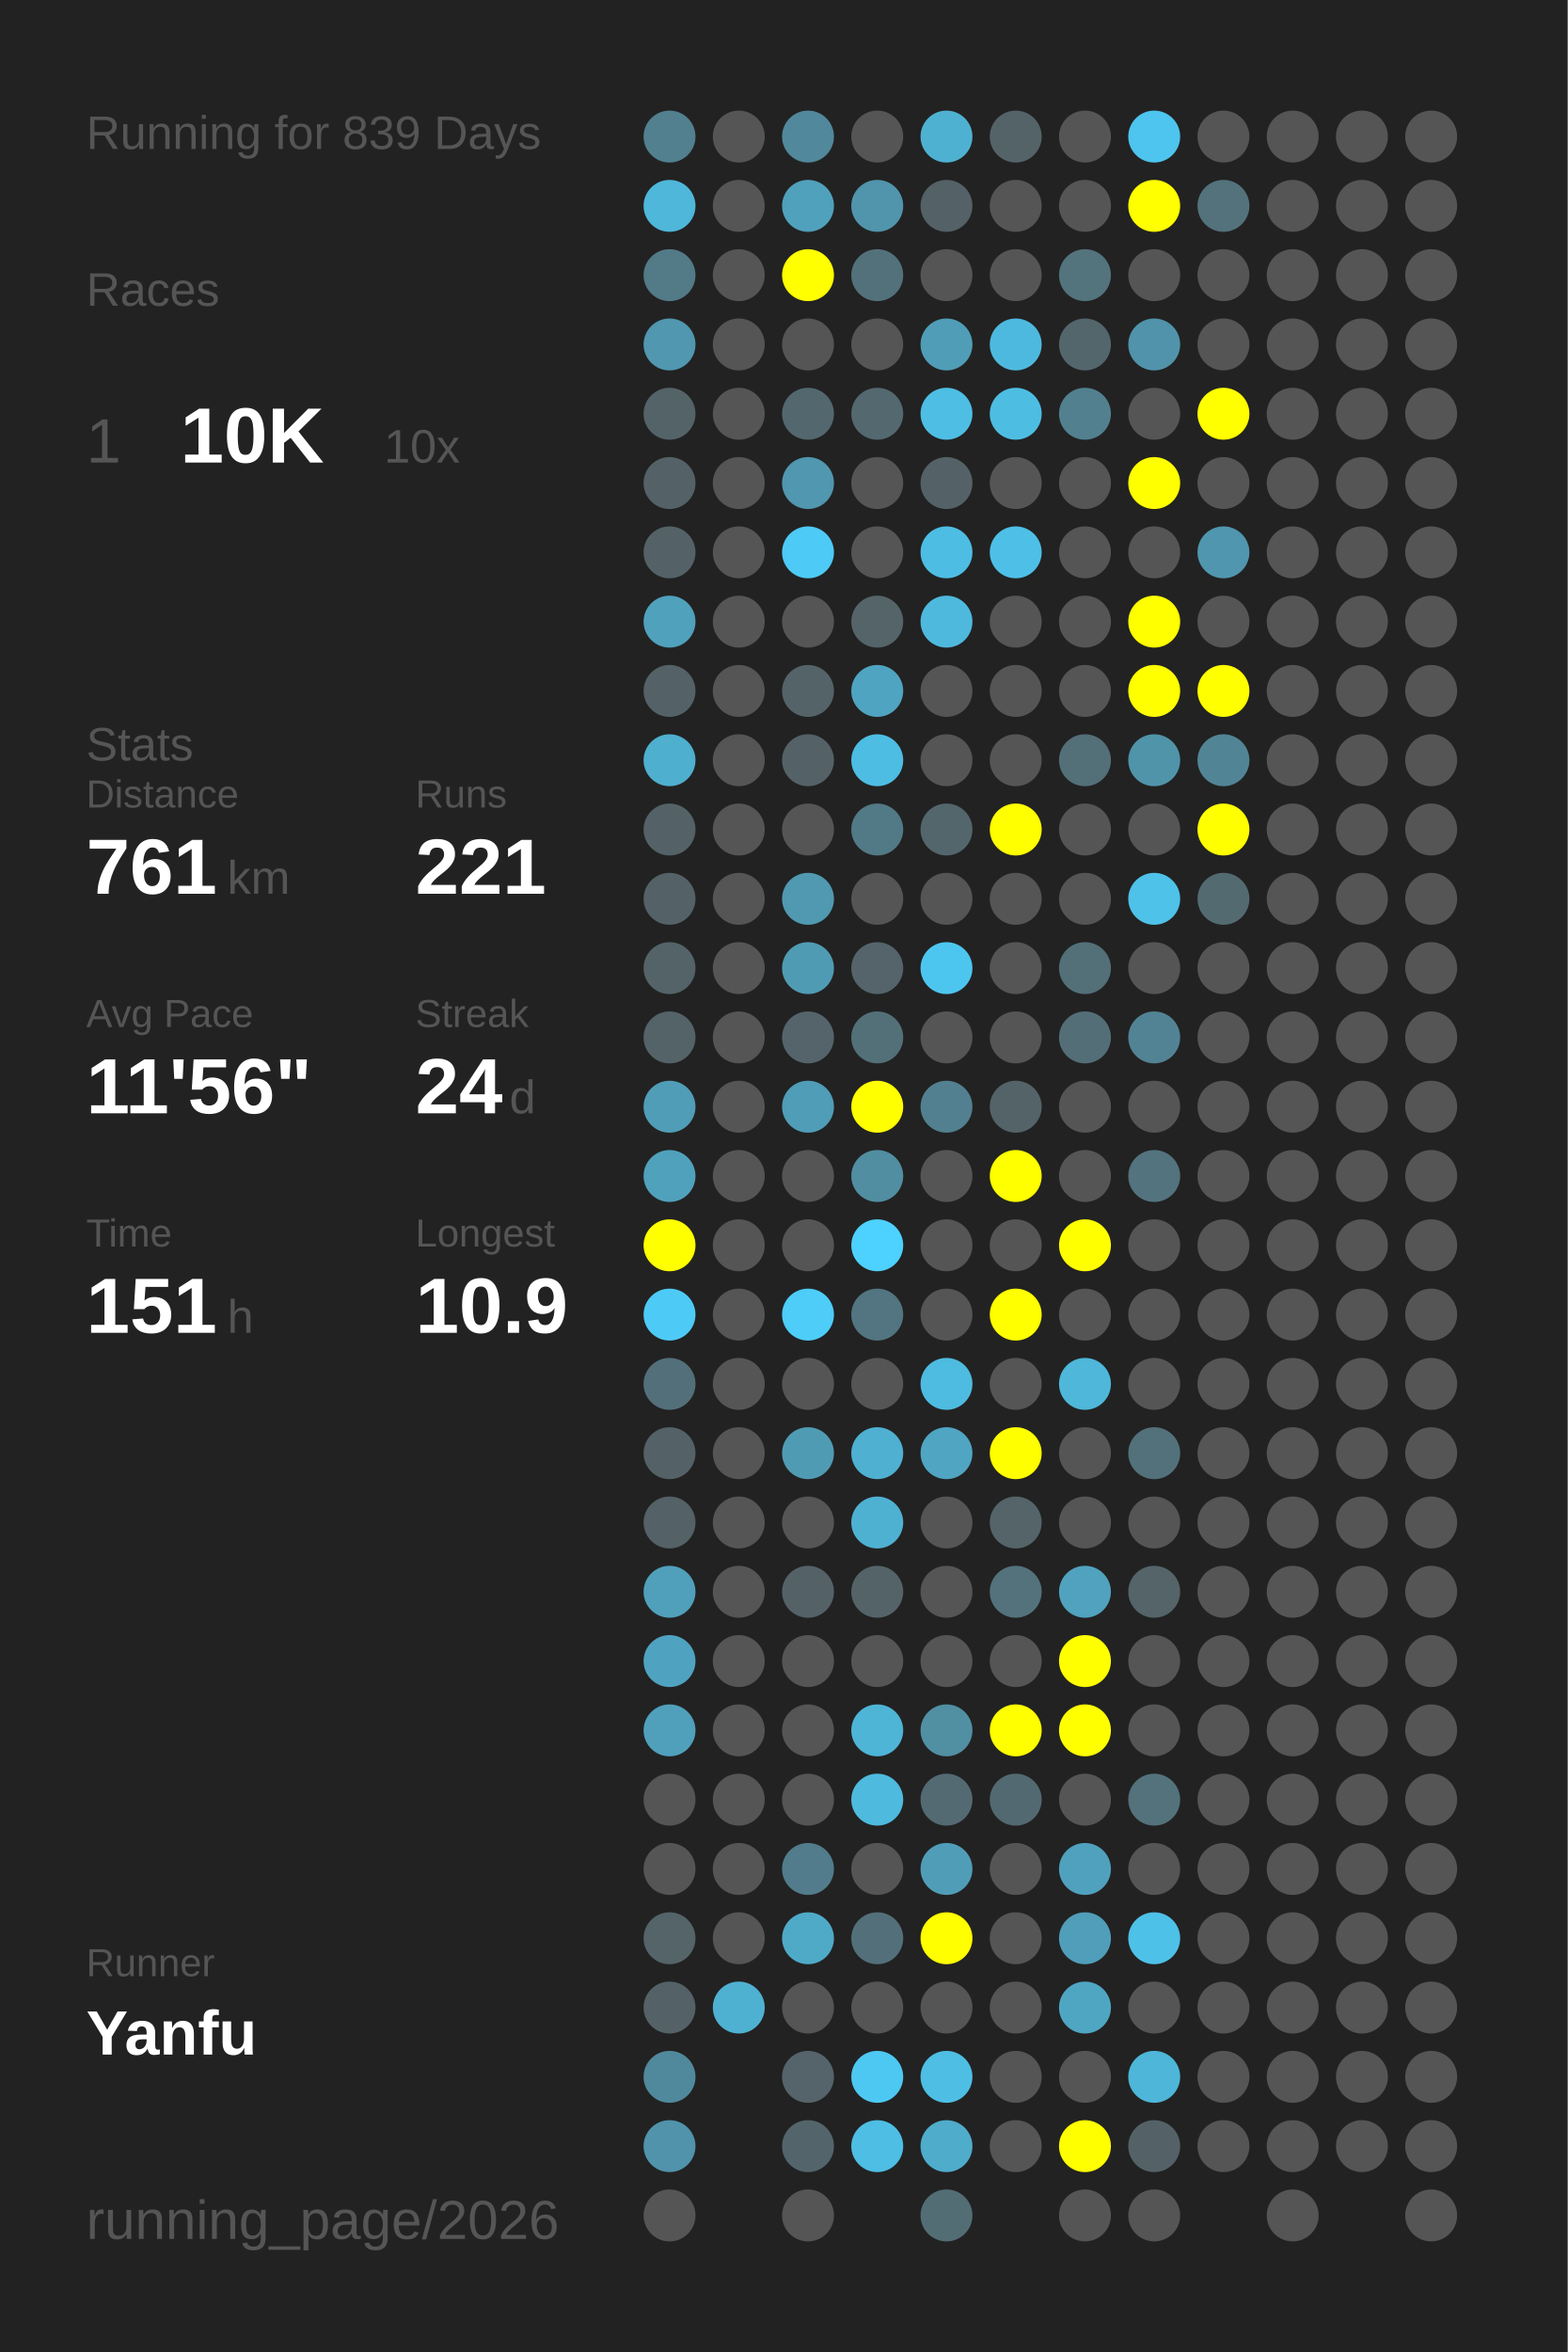
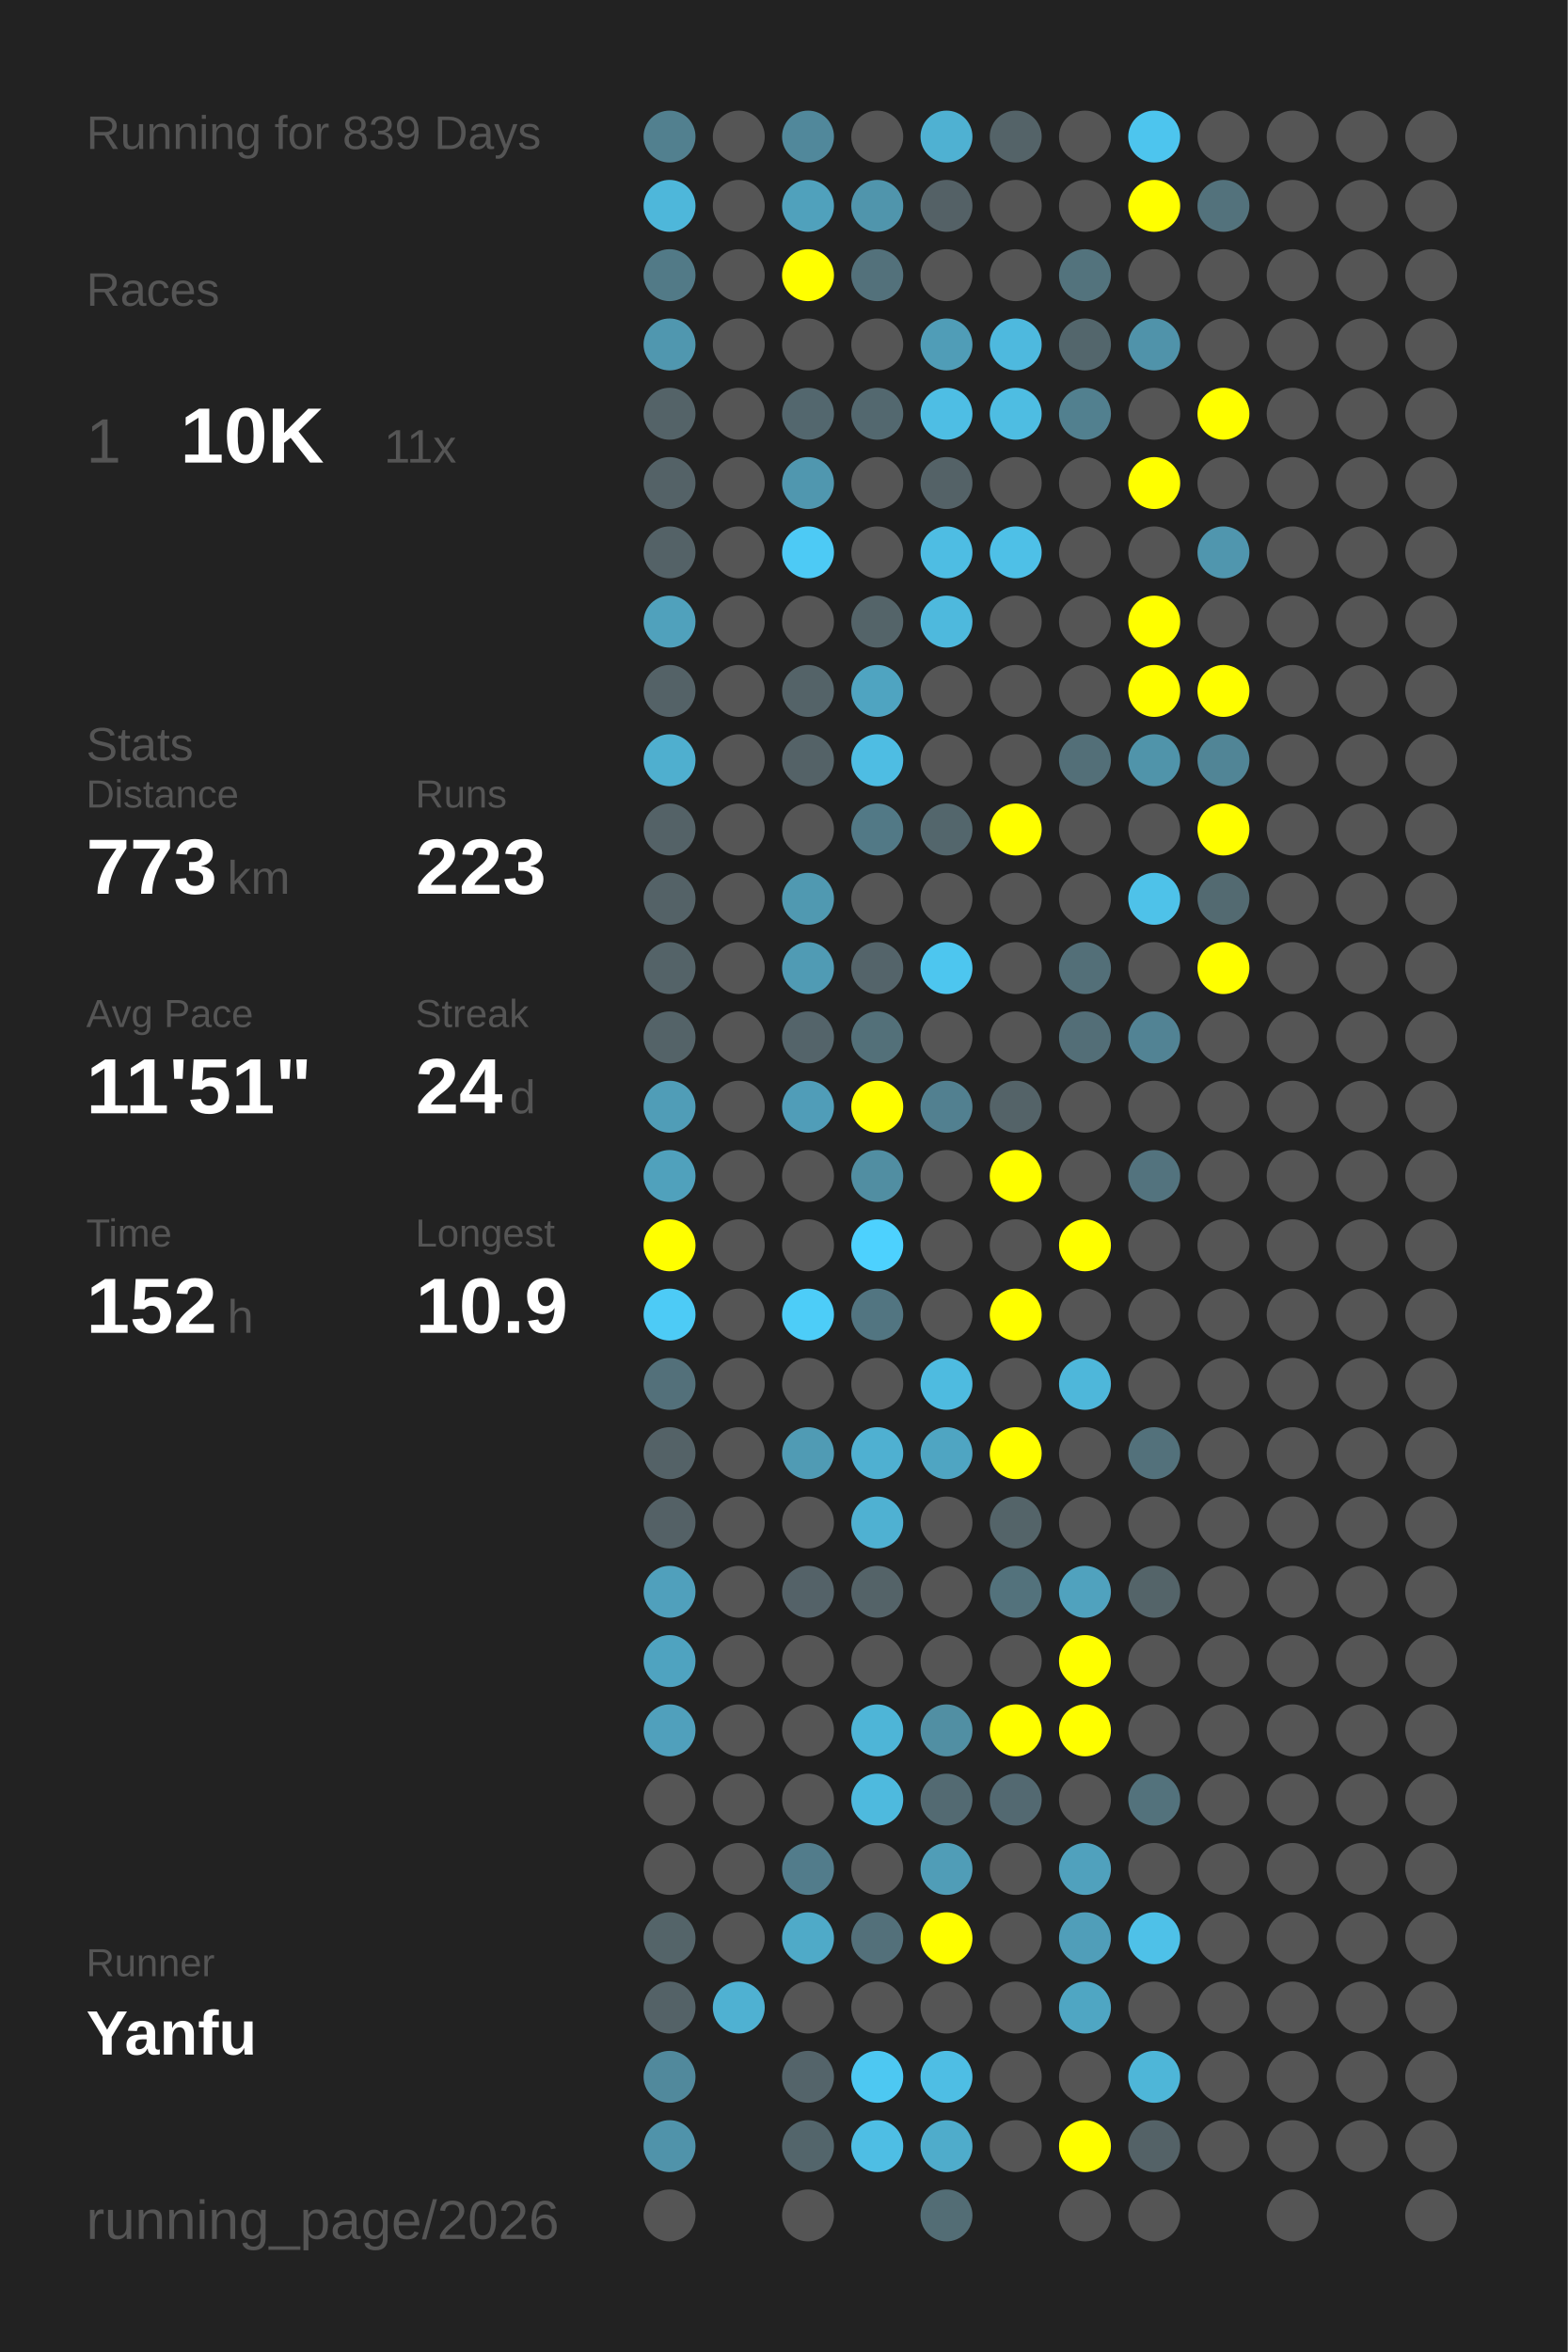
<svg xmlns="http://www.w3.org/2000/svg" baseProfile="full" height="300mm" version="1.1" viewBox="0,0,200,300" width="200mm">
  <defs />
  <rect fill="#222222" height="300" width="200" x="0" y="0" />
  <text fill="#555555" style="font-size:6px; font-family:Arial;" x="11" y="19">Running for 839 Days</text>
  <text fill="#555555" style="font-size:6px; font-family:Arial;" x="11" y="39">Races</text>
  <text fill="#555555" style="font-size:8px; font-family:Arial;" x="11" y="59">1</text>
  <text fill="#FFFFFF" style="font-size:10px; font-family:Arial; font-weight:bold;" x="23" y="59">10K</text>
-   <text fill="#555555" style="font-size:6px; font-family:Arial;" x="49" y="59">10x</text>
+   <text fill="#555555" style="font-size:6px; font-family:Arial;" x="49" y="59">11x</text>
  <text fill="#555555" style="font-size:6px; font-family:Arial;" x="11" y="97">Stats</text>
  <text fill="#555555" style="font-size:5px; font-family:Arial;" x="11" y="103">Distance</text>
-   <text fill="#FFFFFF" style="font-size:10px; font-family:Arial; font-weight:bold;" x="11" y="114">761</text>
+   <text fill="#FFFFFF" style="font-size:10px; font-family:Arial; font-weight:bold;" x="11" y="114">773</text>
  <text fill="#555555" style="font-size:6px; font-family:Arial;" x="29" y="114">km</text>
  <text fill="#555555" style="font-size:5px; font-family:Arial;" x="53" y="103">Runs</text>
-   <text fill="#FFFFFF" style="font-size:10px; font-family:Arial; font-weight:bold;" x="53" y="114">221</text>
+   <text fill="#FFFFFF" style="font-size:10px; font-family:Arial; font-weight:bold;" x="53" y="114">223</text>
  <text fill="#555555" style="font-size:5px; font-family:Arial;" x="11" y="131">Avg Pace</text>
-   <text fill="#FFFFFF" style="font-size:10px; font-family:Arial; font-weight:bold;" x="11" y="142">11'56"</text>
+   <text fill="#FFFFFF" style="font-size:10px; font-family:Arial; font-weight:bold;" x="11" y="142">11'51"</text>
  <text fill="#555555" style="font-size:5px; font-family:Arial;" x="53" y="131">Streak</text>
  <text fill="#FFFFFF" style="font-size:10px; font-family:Arial; font-weight:bold;" x="53" y="142">24</text>
  <text fill="#555555" style="font-size:6px; font-family:Arial;" x="65" y="142">d</text>
  <text fill="#555555" style="font-size:5px; font-family:Arial;" x="11" y="159">Time</text>
-   <text fill="#FFFFFF" style="font-size:10px; font-family:Arial; font-weight:bold;" x="11" y="170">151</text>
+   <text fill="#FFFFFF" style="font-size:10px; font-family:Arial; font-weight:bold;" x="11" y="170">152</text>
  <text fill="#555555" style="font-size:6px; font-family:Arial;" x="29" y="170">h</text>
  <text fill="#555555" style="font-size:5px; font-family:Arial;" x="53" y="159">Longest</text>
  <text fill="#FFFFFF" style="font-size:10px; font-family:Arial; font-weight:bold;" x="53" y="170">10.9</text>
  <text fill="#555555" style="font-size:5px; font-family:Arial;" x="11" y="252.065">Runner</text>
  <text fill="#FFFFFF" style="font-size:8px; font-family:Arial; font-weight:bold;" x="11" y="262.065">Yanfu</text>
  <text fill="#555555" style="font-size:7px; font-family:Arial;" x="11" y="285.581">running_page/2026</text>
  <circle cx="85.417" cy="17.419" fill="#52808f" r="3.312" />
  <circle cx="85.417" cy="26.258" fill="#4eb7da" r="3.312" />
  <circle cx="85.417" cy="35.097" fill="#527a87" r="3.312" />
  <circle cx="85.417" cy="43.935" fill="#5097af" r="3.312" />
  <circle cx="85.417" cy="52.774" fill="#546368" r="3.312" />
  <circle cx="85.417" cy="61.613" fill="#546267" r="3.312" />
  <circle cx="85.417" cy="70.452" fill="#546267" r="3.312" />
  <circle cx="85.417" cy="79.29" fill="#50a1bc" r="3.312" />
  <circle cx="85.417" cy="88.129" fill="#546267" r="3.312" />
  <circle cx="85.417" cy="96.968" fill="#4fafcf" r="3.312" />
  <circle cx="85.417" cy="105.806" fill="#546267" r="3.312" />
  <circle cx="85.417" cy="114.645" fill="#546267" r="3.312" />
  <circle cx="85.417" cy="123.484" fill="#546368" r="3.312" />
  <circle cx="85.417" cy="132.323" fill="#546368" r="3.312" />
  <circle cx="85.417" cy="141.161" fill="#509db7" r="3.312" />
  <circle cx="85.417" cy="150" fill="#50a1bc" r="3.312" />
  <circle cx="85.417" cy="158.839" fill="#FFFF00" r="3.312" />
  <circle cx="85.417" cy="167.677" fill="#4dcbf6" r="3.312" />
  <circle cx="85.417" cy="176.516" fill="#53707a" r="3.312" />
  <circle cx="85.417" cy="185.355" fill="#546267" r="3.312" />
  <circle cx="85.417" cy="194.194" fill="#546166" r="3.312" />
  <circle cx="85.417" cy="203.032" fill="#50a0bc" r="3.312" />
  <circle cx="85.417" cy="211.871" fill="#4fa3c0" r="3.312" />
  <circle cx="85.417" cy="220.71" fill="#50a0bc" r="3.312" />
  <circle cx="85.417" cy="229.548" fill="#555555" r="3.312" />
  <circle cx="85.417" cy="238.387" fill="#555555" r="3.312" />
  <circle cx="85.417" cy="247.226" fill="#546469" r="3.312" />
  <circle cx="85.417" cy="256.065" fill="#546267" r="3.312" />
  <circle cx="85.417" cy="264.903" fill="#51899c" r="3.312" />
  <circle cx="85.417" cy="273.742" fill="#5093aa" r="3.312" />
  <circle cx="85.417" cy="282.581" fill="#555555" r="3.312" />
  <circle cx="94.25" cy="17.419" fill="#555555" r="3.312" />
  <circle cx="94.25" cy="26.258" fill="#555555" r="3.312" />
  <circle cx="94.25" cy="35.097" fill="#555555" r="3.312" />
  <circle cx="94.25" cy="43.935" fill="#555555" r="3.312" />
  <circle cx="94.25" cy="52.774" fill="#555555" r="3.312" />
  <circle cx="94.25" cy="61.613" fill="#555555" r="3.312" />
  <circle cx="94.25" cy="70.452" fill="#555555" r="3.312" />
  <circle cx="94.25" cy="79.29" fill="#555555" r="3.312" />
  <circle cx="94.25" cy="88.129" fill="#555555" r="3.312" />
  <circle cx="94.25" cy="96.968" fill="#555555" r="3.312" />
  <circle cx="94.25" cy="105.806" fill="#555555" r="3.312" />
  <circle cx="94.25" cy="114.645" fill="#555555" r="3.312" />
  <circle cx="94.25" cy="123.484" fill="#555555" r="3.312" />
  <circle cx="94.25" cy="132.323" fill="#555555" r="3.312" />
  <circle cx="94.25" cy="141.161" fill="#555555" r="3.312" />
  <circle cx="94.25" cy="150" fill="#555555" r="3.312" />
  <circle cx="94.25" cy="158.839" fill="#555555" r="3.312" />
  <circle cx="94.25" cy="167.677" fill="#555555" r="3.312" />
  <circle cx="94.25" cy="176.516" fill="#555555" r="3.312" />
  <circle cx="94.25" cy="185.355" fill="#555555" r="3.312" />
  <circle cx="94.25" cy="194.194" fill="#555555" r="3.312" />
  <circle cx="94.25" cy="203.032" fill="#555555" r="3.312" />
  <circle cx="94.25" cy="211.871" fill="#555555" r="3.312" />
  <circle cx="94.25" cy="220.71" fill="#555555" r="3.312" />
  <circle cx="94.25" cy="229.548" fill="#555555" r="3.312" />
  <circle cx="94.25" cy="238.387" fill="#555555" r="3.312" />
  <circle cx="94.25" cy="247.226" fill="#555555" r="3.312" />
  <circle cx="94.25" cy="256.065" fill="#4fb1d2" r="3.312" />
  <circle cx="103.083" cy="17.419" fill="#51889b" r="3.312" />
  <circle cx="103.083" cy="26.258" fill="#50a1bc" r="3.312" />
  <circle cx="103.083" cy="35.097" fill="#FFFF00" r="3.312" />
  <circle cx="103.083" cy="43.935" fill="#555555" r="3.312" />
  <circle cx="103.083" cy="52.774" fill="#53676e" r="3.312" />
  <circle cx="103.083" cy="61.613" fill="#5097af" r="3.312" />
  <circle cx="103.083" cy="70.452" fill="#4dcaf5" r="3.312" />
  <circle cx="103.083" cy="79.29" fill="#555555" r="3.312" />
  <circle cx="103.083" cy="88.129" fill="#546368" r="3.312" />
  <circle cx="103.083" cy="96.968" fill="#546267" r="3.312" />
  <circle cx="103.083" cy="105.806" fill="#555555" r="3.312" />
  <circle cx="103.083" cy="114.645" fill="#5099b1" r="3.312" />
  <circle cx="103.083" cy="123.484" fill="#509bb4" r="3.312" />
  <circle cx="103.083" cy="132.323" fill="#54646a" r="3.312" />
  <circle cx="103.083" cy="141.161" fill="#509db8" r="3.312" />
  <circle cx="103.083" cy="150" fill="#555555" r="3.312" />
  <circle cx="103.083" cy="158.839" fill="#555555" r="3.312" />
  <circle cx="103.083" cy="167.677" fill="#4dcdf8" r="3.312" />
  <circle cx="103.083" cy="176.516" fill="#555555" r="3.312" />
  <circle cx="103.083" cy="185.355" fill="#509bb4" r="3.312" />
  <circle cx="103.083" cy="194.194" fill="#555555" r="3.312" />
  <circle cx="103.083" cy="203.032" fill="#546268" r="3.312" />
  <circle cx="103.083" cy="211.871" fill="#555555" r="3.312" />
  <circle cx="103.083" cy="220.71" fill="#555555" r="3.312" />
  <circle cx="103.083" cy="229.548" fill="#555555" r="3.312" />
  <circle cx="103.083" cy="238.387" fill="#527c8b" r="3.312" />
  <circle cx="103.083" cy="247.226" fill="#4faac8" r="3.312" />
  <circle cx="103.083" cy="256.065" fill="#555555" r="3.312" />
  <circle cx="103.083" cy="264.903" fill="#54646a" r="3.312" />
  <circle cx="103.083" cy="273.742" fill="#53656b" r="3.312" />
  <circle cx="103.083" cy="282.581" fill="#555555" r="3.312" />
  <circle cx="111.917" cy="17.419" fill="#555555" r="3.312" />
  <circle cx="111.917" cy="26.258" fill="#5095ac" r="3.312" />
  <circle cx="111.917" cy="35.097" fill="#53717b" r="3.312" />
  <circle cx="111.917" cy="43.935" fill="#555555" r="3.312" />
  <circle cx="111.917" cy="52.774" fill="#53686f" r="3.312" />
  <circle cx="111.917" cy="61.613" fill="#555555" r="3.312" />
  <circle cx="111.917" cy="70.452" fill="#555555" r="3.312" />
  <circle cx="111.917" cy="79.29" fill="#546469" r="3.312" />
  <circle cx="111.917" cy="88.129" fill="#4fa4c1" r="3.312" />
  <circle cx="111.917" cy="96.968" fill="#4ebde3" r="3.312" />
  <circle cx="111.917" cy="105.806" fill="#527986" r="3.312" />
  <circle cx="111.917" cy="114.645" fill="#555555" r="3.312" />
  <circle cx="111.917" cy="123.484" fill="#54646a" r="3.312" />
  <circle cx="111.917" cy="132.323" fill="#537079" r="3.312" />
  <circle cx="111.917" cy="141.161" fill="#FFFF00" r="3.312" />
  <circle cx="111.917" cy="150" fill="#518ea2" r="3.312" />
  <circle cx="111.917" cy="158.839" fill="#4dd1fe" r="3.312" />
  <circle cx="111.917" cy="167.677" fill="#527581" r="3.312" />
  <circle cx="111.917" cy="176.516" fill="#555555" r="3.312" />
  <circle cx="111.917" cy="185.355" fill="#4fb0d1" r="3.312" />
  <circle cx="111.917" cy="194.194" fill="#4fb1d2" r="3.312" />
  <circle cx="111.917" cy="203.032" fill="#546368" r="3.312" />
  <circle cx="111.917" cy="211.871" fill="#555555" r="3.312" />
  <circle cx="111.917" cy="220.71" fill="#4eb5d7" r="3.312" />
  <circle cx="111.917" cy="229.548" fill="#4ebade" r="3.312" />
  <circle cx="111.917" cy="238.387" fill="#555555" r="3.312" />
  <circle cx="111.917" cy="247.226" fill="#53707a" r="3.312" />
  <circle cx="111.917" cy="256.065" fill="#555555" r="3.312" />
  <circle cx="111.917" cy="264.903" fill="#4dc8f2" r="3.312" />
  <circle cx="111.917" cy="273.742" fill="#4ebee4" r="3.312" />
  <circle cx="120.75" cy="17.419" fill="#4fb1d2" r="3.312" />
  <circle cx="120.75" cy="26.258" fill="#546166" r="3.312" />
  <circle cx="120.75" cy="35.097" fill="#555555" r="3.312" />
  <circle cx="120.75" cy="43.935" fill="#509db7" r="3.312" />
  <circle cx="120.75" cy="52.774" fill="#4ebee4" r="3.312" />
  <circle cx="120.75" cy="61.613" fill="#546267" r="3.312" />
  <circle cx="120.75" cy="70.452" fill="#4ebde3" r="3.312" />
  <circle cx="120.75" cy="79.29" fill="#4eb9dd" r="3.312" />
  <circle cx="120.75" cy="88.129" fill="#555555" r="3.312" />
  <circle cx="120.75" cy="96.968" fill="#555555" r="3.312" />
  <circle cx="120.75" cy="105.806" fill="#53666c" r="3.312" />
  <circle cx="120.75" cy="114.645" fill="#555555" r="3.312" />
  <circle cx="120.75" cy="123.484" fill="#4dc6ef" r="3.312" />
  <circle cx="120.75" cy="132.323" fill="#555555" r="3.312" />
  <circle cx="120.75" cy="141.161" fill="#528090" r="3.312" />
  <circle cx="120.75" cy="150" fill="#555555" r="3.312" />
  <circle cx="120.75" cy="158.839" fill="#555555" r="3.312" />
  <circle cx="120.75" cy="167.677" fill="#555555" r="3.312" />
  <circle cx="120.75" cy="176.516" fill="#4ebbe0" r="3.312" />
  <circle cx="120.75" cy="185.355" fill="#4fa5c2" r="3.312" />
  <circle cx="120.75" cy="194.194" fill="#555555" r="3.312" />
  <circle cx="120.75" cy="203.032" fill="#555555" r="3.312" />
  <circle cx="120.75" cy="211.871" fill="#555555" r="3.312" />
  <circle cx="120.75" cy="220.71" fill="#518fa3" r="3.312" />
  <circle cx="120.75" cy="229.548" fill="#536a72" r="3.312" />
  <circle cx="120.75" cy="238.387" fill="#509db7" r="3.312" />
  <circle cx="120.75" cy="247.226" fill="#FFFF00" r="3.312" />
  <circle cx="120.75" cy="256.065" fill="#555555" r="3.312" />
  <circle cx="120.75" cy="264.903" fill="#4ebee4" r="3.312" />
  <circle cx="120.75" cy="273.742" fill="#4faccb" r="3.312" />
  <circle cx="120.75" cy="282.581" fill="#536d75" r="3.312" />
  <circle cx="129.583" cy="17.419" fill="#546368" r="3.312" />
  <circle cx="129.583" cy="26.258" fill="#555555" r="3.312" />
  <circle cx="129.583" cy="35.097" fill="#555555" r="3.312" />
  <circle cx="129.583" cy="43.935" fill="#4eb9de" r="3.312" />
  <circle cx="129.583" cy="52.774" fill="#4ebde2" r="3.312" />
  <circle cx="129.583" cy="61.613" fill="#555555" r="3.312" />
  <circle cx="129.583" cy="70.452" fill="#4ec0e7" r="3.312" />
  <circle cx="129.583" cy="79.29" fill="#555555" r="3.312" />
  <circle cx="129.583" cy="88.129" fill="#555555" r="3.312" />
  <circle cx="129.583" cy="96.968" fill="#555555" r="3.312" />
  <circle cx="129.583" cy="105.806" fill="#FFFF00" r="3.312" />
  <circle cx="129.583" cy="114.645" fill="#555555" r="3.312" />
  <circle cx="129.583" cy="123.484" fill="#555555" r="3.312" />
  <circle cx="129.583" cy="132.323" fill="#555555" r="3.312" />
  <circle cx="129.583" cy="141.161" fill="#546368" r="3.312" />
  <circle cx="129.583" cy="150" fill="#FFFF00" r="3.312" />
  <circle cx="129.583" cy="158.839" fill="#555555" r="3.312" />
  <circle cx="129.583" cy="167.677" fill="#FFFF00" r="3.312" />
  <circle cx="129.583" cy="176.516" fill="#555555" r="3.312" />
  <circle cx="129.583" cy="185.355" fill="#FFFF00" r="3.312" />
  <circle cx="129.583" cy="194.194" fill="#546469" r="3.312" />
  <circle cx="129.583" cy="203.032" fill="#53727c" r="3.312" />
  <circle cx="129.583" cy="211.871" fill="#555555" r="3.312" />
  <circle cx="129.583" cy="220.71" fill="#FFFF00" r="3.312" />
  <circle cx="129.583" cy="229.548" fill="#536971" r="3.312" />
  <circle cx="129.583" cy="238.387" fill="#555555" r="3.312" />
  <circle cx="129.583" cy="247.226" fill="#555555" r="3.312" />
  <circle cx="129.583" cy="256.065" fill="#555555" r="3.312" />
  <circle cx="129.583" cy="264.903" fill="#555555" r="3.312" />
  <circle cx="129.583" cy="273.742" fill="#555555" r="3.312" />
  <circle cx="138.417" cy="17.419" fill="#555555" r="3.312" />
  <circle cx="138.417" cy="26.258" fill="#555555" r="3.312" />
  <circle cx="138.417" cy="35.097" fill="#53737d" r="3.312" />
  <circle cx="138.417" cy="43.935" fill="#53666c" r="3.312" />
  <circle cx="138.417" cy="52.774" fill="#52808f" r="3.312" />
  <circle cx="138.417" cy="61.613" fill="#555555" r="3.312" />
  <circle cx="138.417" cy="70.452" fill="#555555" r="3.312" />
  <circle cx="138.417" cy="79.29" fill="#555555" r="3.312" />
  <circle cx="138.417" cy="88.129" fill="#555555" r="3.312" />
  <circle cx="138.417" cy="96.968" fill="#536f78" r="3.312" />
  <circle cx="138.417" cy="105.806" fill="#555555" r="3.312" />
  <circle cx="138.417" cy="114.645" fill="#555555" r="3.312" />
  <circle cx="138.417" cy="123.484" fill="#536f78" r="3.312" />
  <circle cx="138.417" cy="132.323" fill="#536e77" r="3.312" />
  <circle cx="138.417" cy="141.161" fill="#555555" r="3.312" />
  <circle cx="138.417" cy="150" fill="#555555" r="3.312" />
  <circle cx="138.417" cy="158.839" fill="#FFFF00" r="3.312" />
  <circle cx="138.417" cy="167.677" fill="#555555" r="3.312" />
  <circle cx="138.417" cy="176.516" fill="#4eb7da" r="3.312" />
  <circle cx="138.417" cy="185.355" fill="#555555" r="3.312" />
  <circle cx="138.417" cy="194.194" fill="#555555" r="3.312" />
  <circle cx="138.417" cy="203.032" fill="#50a2be" r="3.312" />
  <circle cx="138.417" cy="211.871" fill="#FFFF00" r="3.312" />
  <circle cx="138.417" cy="220.71" fill="#FFFF00" r="3.312" />
  <circle cx="138.417" cy="229.548" fill="#555555" r="3.312" />
  <circle cx="138.417" cy="238.387" fill="#50a1bd" r="3.312" />
  <circle cx="138.417" cy="247.226" fill="#509eb9" r="3.312" />
  <circle cx="138.417" cy="256.065" fill="#4fa6c3" r="3.312" />
  <circle cx="138.417" cy="264.903" fill="#555555" r="3.312" />
  <circle cx="138.417" cy="273.742" fill="#FFFF00" r="3.312" />
  <circle cx="138.417" cy="282.581" fill="#555555" r="3.312" />
  <circle cx="147.25" cy="17.419" fill="#4dc5ee" r="3.312" />
  <circle cx="147.25" cy="26.258" fill="#FFFF00" r="3.312" />
  <circle cx="147.25" cy="35.097" fill="#555555" r="3.312" />
  <circle cx="147.25" cy="43.935" fill="#5093aa" r="3.312" />
  <circle cx="147.25" cy="52.774" fill="#555555" r="3.312" />
  <circle cx="147.25" cy="61.613" fill="#FFFF00" r="3.312" />
  <circle cx="147.25" cy="70.452" fill="#555555" r="3.312" />
  <circle cx="147.25" cy="79.29" fill="#FFFF00" r="3.312" />
  <circle cx="147.25" cy="88.129" fill="#FFFF00" r="3.312" />
  <circle cx="147.25" cy="96.968" fill="#5094aa" r="3.312" />
  <circle cx="147.25" cy="105.806" fill="#555555" r="3.312" />
  <circle cx="147.25" cy="114.645" fill="#4ec2e9" r="3.312" />
  <circle cx="147.25" cy="123.484" fill="#555555" r="3.312" />
  <circle cx="147.25" cy="132.323" fill="#528394" r="3.312" />
  <circle cx="147.25" cy="141.161" fill="#555555" r="3.312" />
  <circle cx="147.25" cy="150" fill="#53737e" r="3.312" />
  <circle cx="147.25" cy="158.839" fill="#555555" r="3.312" />
  <circle cx="147.25" cy="167.677" fill="#555555" r="3.312" />
  <circle cx="147.25" cy="176.516" fill="#555555" r="3.312" />
  <circle cx="147.25" cy="185.355" fill="#53717b" r="3.312" />
  <circle cx="147.25" cy="194.194" fill="#555555" r="3.312" />
  <circle cx="147.25" cy="203.032" fill="#546469" r="3.312" />
  <circle cx="147.25" cy="211.871" fill="#555555" r="3.312" />
  <circle cx="147.25" cy="220.71" fill="#555555" r="3.312" />
  <circle cx="147.25" cy="229.548" fill="#53727c" r="3.312" />
  <circle cx="147.25" cy="238.387" fill="#555555" r="3.312" />
  <circle cx="147.25" cy="247.226" fill="#4ec1e8" r="3.312" />
  <circle cx="147.25" cy="256.065" fill="#555555" r="3.312" />
  <circle cx="147.25" cy="264.903" fill="#4eb6d8" r="3.312" />
  <circle cx="147.25" cy="273.742" fill="#546267" r="3.312" />
  <circle cx="147.25" cy="282.581" fill="#555555" r="3.312" />
  <circle cx="156.083" cy="17.419" fill="#555555" r="3.312" />
  <circle cx="156.083" cy="26.258" fill="#53727c" r="3.312" />
  <circle cx="156.083" cy="35.097" fill="#555555" r="3.312" />
  <circle cx="156.083" cy="43.935" fill="#555555" r="3.312" />
  <circle cx="156.083" cy="52.774" fill="#FFFF00" r="3.312" />
  <circle cx="156.083" cy="61.613" fill="#555555" r="3.312" />
  <circle cx="156.083" cy="70.452" fill="#5096ae" r="3.312" />
  <circle cx="156.083" cy="79.29" fill="#555555" r="3.312" />
  <circle cx="156.083" cy="88.129" fill="#FFFF00" r="3.312" />
  <circle cx="156.083" cy="96.968" fill="#518596" r="3.312" />
  <circle cx="156.083" cy="105.806" fill="#FFFF00" r="3.312" />
  <circle cx="156.083" cy="114.645" fill="#536a71" r="3.312" />
-   <circle cx="156.083" cy="123.484" fill="#555555" r="3.312" />
+   <circle cx="156.083" cy="123.484" fill="#FFFF00" r="3.312" />
  <circle cx="156.083" cy="132.323" fill="#555555" r="3.312" />
  <circle cx="156.083" cy="141.161" fill="#555555" r="3.312" />
  <circle cx="156.083" cy="150" fill="#555555" r="3.312" />
  <circle cx="156.083" cy="158.839" fill="#555555" r="3.312" />
  <circle cx="156.083" cy="167.677" fill="#555555" r="3.312" />
  <circle cx="156.083" cy="176.516" fill="#555555" r="3.312" />
  <circle cx="156.083" cy="185.355" fill="#555555" r="3.312" />
  <circle cx="156.083" cy="194.194" fill="#555555" r="3.312" />
  <circle cx="156.083" cy="203.032" fill="#555555" r="3.312" />
  <circle cx="156.083" cy="211.871" fill="#555555" r="3.312" />
  <circle cx="156.083" cy="220.71" fill="#555555" r="3.312" />
  <circle cx="156.083" cy="229.548" fill="#555555" r="3.312" />
  <circle cx="156.083" cy="238.387" fill="#555555" r="3.312" />
  <circle cx="156.083" cy="247.226" fill="#555555" r="3.312" />
  <circle cx="156.083" cy="256.065" fill="#555555" r="3.312" />
  <circle cx="156.083" cy="264.903" fill="#555555" r="3.312" />
  <circle cx="156.083" cy="273.742" fill="#555555" r="3.312" />
  <circle cx="164.917" cy="17.419" fill="#555555" r="3.312" />
  <circle cx="164.917" cy="26.258" fill="#555555" r="3.312" />
  <circle cx="164.917" cy="35.097" fill="#555555" r="3.312" />
  <circle cx="164.917" cy="43.935" fill="#555555" r="3.312" />
  <circle cx="164.917" cy="52.774" fill="#555555" r="3.312" />
  <circle cx="164.917" cy="61.613" fill="#555555" r="3.312" />
  <circle cx="164.917" cy="70.452" fill="#555555" r="3.312" />
  <circle cx="164.917" cy="79.29" fill="#555555" r="3.312" />
  <circle cx="164.917" cy="88.129" fill="#555555" r="3.312" />
  <circle cx="164.917" cy="96.968" fill="#555555" r="3.312" />
  <circle cx="164.917" cy="105.806" fill="#555555" r="3.312" />
  <circle cx="164.917" cy="114.645" fill="#555555" r="3.312" />
  <circle cx="164.917" cy="123.484" fill="#555555" r="3.312" />
  <circle cx="164.917" cy="132.323" fill="#555555" r="3.312" />
  <circle cx="164.917" cy="141.161" fill="#555555" r="3.312" />
  <circle cx="164.917" cy="150" fill="#555555" r="3.312" />
  <circle cx="164.917" cy="158.839" fill="#555555" r="3.312" />
  <circle cx="164.917" cy="167.677" fill="#555555" r="3.312" />
  <circle cx="164.917" cy="176.516" fill="#555555" r="3.312" />
  <circle cx="164.917" cy="185.355" fill="#555555" r="3.312" />
  <circle cx="164.917" cy="194.194" fill="#555555" r="3.312" />
  <circle cx="164.917" cy="203.032" fill="#555555" r="3.312" />
  <circle cx="164.917" cy="211.871" fill="#555555" r="3.312" />
  <circle cx="164.917" cy="220.71" fill="#555555" r="3.312" />
  <circle cx="164.917" cy="229.548" fill="#555555" r="3.312" />
  <circle cx="164.917" cy="238.387" fill="#555555" r="3.312" />
  <circle cx="164.917" cy="247.226" fill="#555555" r="3.312" />
  <circle cx="164.917" cy="256.065" fill="#555555" r="3.312" />
  <circle cx="164.917" cy="264.903" fill="#555555" r="3.312" />
  <circle cx="164.917" cy="273.742" fill="#555555" r="3.312" />
  <circle cx="164.917" cy="282.581" fill="#555555" r="3.312" />
  <circle cx="173.75" cy="17.419" fill="#555555" r="3.312" />
  <circle cx="173.75" cy="26.258" fill="#555555" r="3.312" />
  <circle cx="173.75" cy="35.097" fill="#555555" r="3.312" />
  <circle cx="173.75" cy="43.935" fill="#555555" r="3.312" />
  <circle cx="173.75" cy="52.774" fill="#555555" r="3.312" />
  <circle cx="173.75" cy="61.613" fill="#555555" r="3.312" />
  <circle cx="173.75" cy="70.452" fill="#555555" r="3.312" />
  <circle cx="173.75" cy="79.29" fill="#555555" r="3.312" />
  <circle cx="173.75" cy="88.129" fill="#555555" r="3.312" />
  <circle cx="173.75" cy="96.968" fill="#555555" r="3.312" />
  <circle cx="173.75" cy="105.806" fill="#555555" r="3.312" />
  <circle cx="173.75" cy="114.645" fill="#555555" r="3.312" />
  <circle cx="173.75" cy="123.484" fill="#555555" r="3.312" />
  <circle cx="173.75" cy="132.323" fill="#555555" r="3.312" />
  <circle cx="173.75" cy="141.161" fill="#555555" r="3.312" />
  <circle cx="173.75" cy="150" fill="#555555" r="3.312" />
  <circle cx="173.75" cy="158.839" fill="#555555" r="3.312" />
  <circle cx="173.75" cy="167.677" fill="#555555" r="3.312" />
  <circle cx="173.75" cy="176.516" fill="#555555" r="3.312" />
  <circle cx="173.75" cy="185.355" fill="#555555" r="3.312" />
  <circle cx="173.75" cy="194.194" fill="#555555" r="3.312" />
  <circle cx="173.75" cy="203.032" fill="#555555" r="3.312" />
  <circle cx="173.75" cy="211.871" fill="#555555" r="3.312" />
  <circle cx="173.75" cy="220.71" fill="#555555" r="3.312" />
  <circle cx="173.75" cy="229.548" fill="#555555" r="3.312" />
  <circle cx="173.75" cy="238.387" fill="#555555" r="3.312" />
  <circle cx="173.75" cy="247.226" fill="#555555" r="3.312" />
  <circle cx="173.75" cy="256.065" fill="#555555" r="3.312" />
  <circle cx="173.75" cy="264.903" fill="#555555" r="3.312" />
  <circle cx="173.75" cy="273.742" fill="#555555" r="3.312" />
  <circle cx="182.583" cy="17.419" fill="#555555" r="3.312" />
  <circle cx="182.583" cy="26.258" fill="#555555" r="3.312" />
  <circle cx="182.583" cy="35.097" fill="#555555" r="3.312" />
  <circle cx="182.583" cy="43.935" fill="#555555" r="3.312" />
  <circle cx="182.583" cy="52.774" fill="#555555" r="3.312" />
  <circle cx="182.583" cy="61.613" fill="#555555" r="3.312" />
  <circle cx="182.583" cy="70.452" fill="#555555" r="3.312" />
  <circle cx="182.583" cy="79.29" fill="#555555" r="3.312" />
  <circle cx="182.583" cy="88.129" fill="#555555" r="3.312" />
  <circle cx="182.583" cy="96.968" fill="#555555" r="3.312" />
  <circle cx="182.583" cy="105.806" fill="#555555" r="3.312" />
  <circle cx="182.583" cy="114.645" fill="#555555" r="3.312" />
  <circle cx="182.583" cy="123.484" fill="#555555" r="3.312" />
  <circle cx="182.583" cy="132.323" fill="#555555" r="3.312" />
  <circle cx="182.583" cy="141.161" fill="#555555" r="3.312" />
  <circle cx="182.583" cy="150" fill="#555555" r="3.312" />
  <circle cx="182.583" cy="158.839" fill="#555555" r="3.312" />
  <circle cx="182.583" cy="167.677" fill="#555555" r="3.312" />
  <circle cx="182.583" cy="176.516" fill="#555555" r="3.312" />
  <circle cx="182.583" cy="185.355" fill="#555555" r="3.312" />
  <circle cx="182.583" cy="194.194" fill="#555555" r="3.312" />
  <circle cx="182.583" cy="203.032" fill="#555555" r="3.312" />
  <circle cx="182.583" cy="211.871" fill="#555555" r="3.312" />
  <circle cx="182.583" cy="220.71" fill="#555555" r="3.312" />
  <circle cx="182.583" cy="229.548" fill="#555555" r="3.312" />
  <circle cx="182.583" cy="238.387" fill="#555555" r="3.312" />
  <circle cx="182.583" cy="247.226" fill="#555555" r="3.312" />
  <circle cx="182.583" cy="256.065" fill="#555555" r="3.312" />
  <circle cx="182.583" cy="264.903" fill="#555555" r="3.312" />
  <circle cx="182.583" cy="273.742" fill="#555555" r="3.312" />
  <circle cx="182.583" cy="282.581" fill="#555555" r="3.312" />
</svg>
